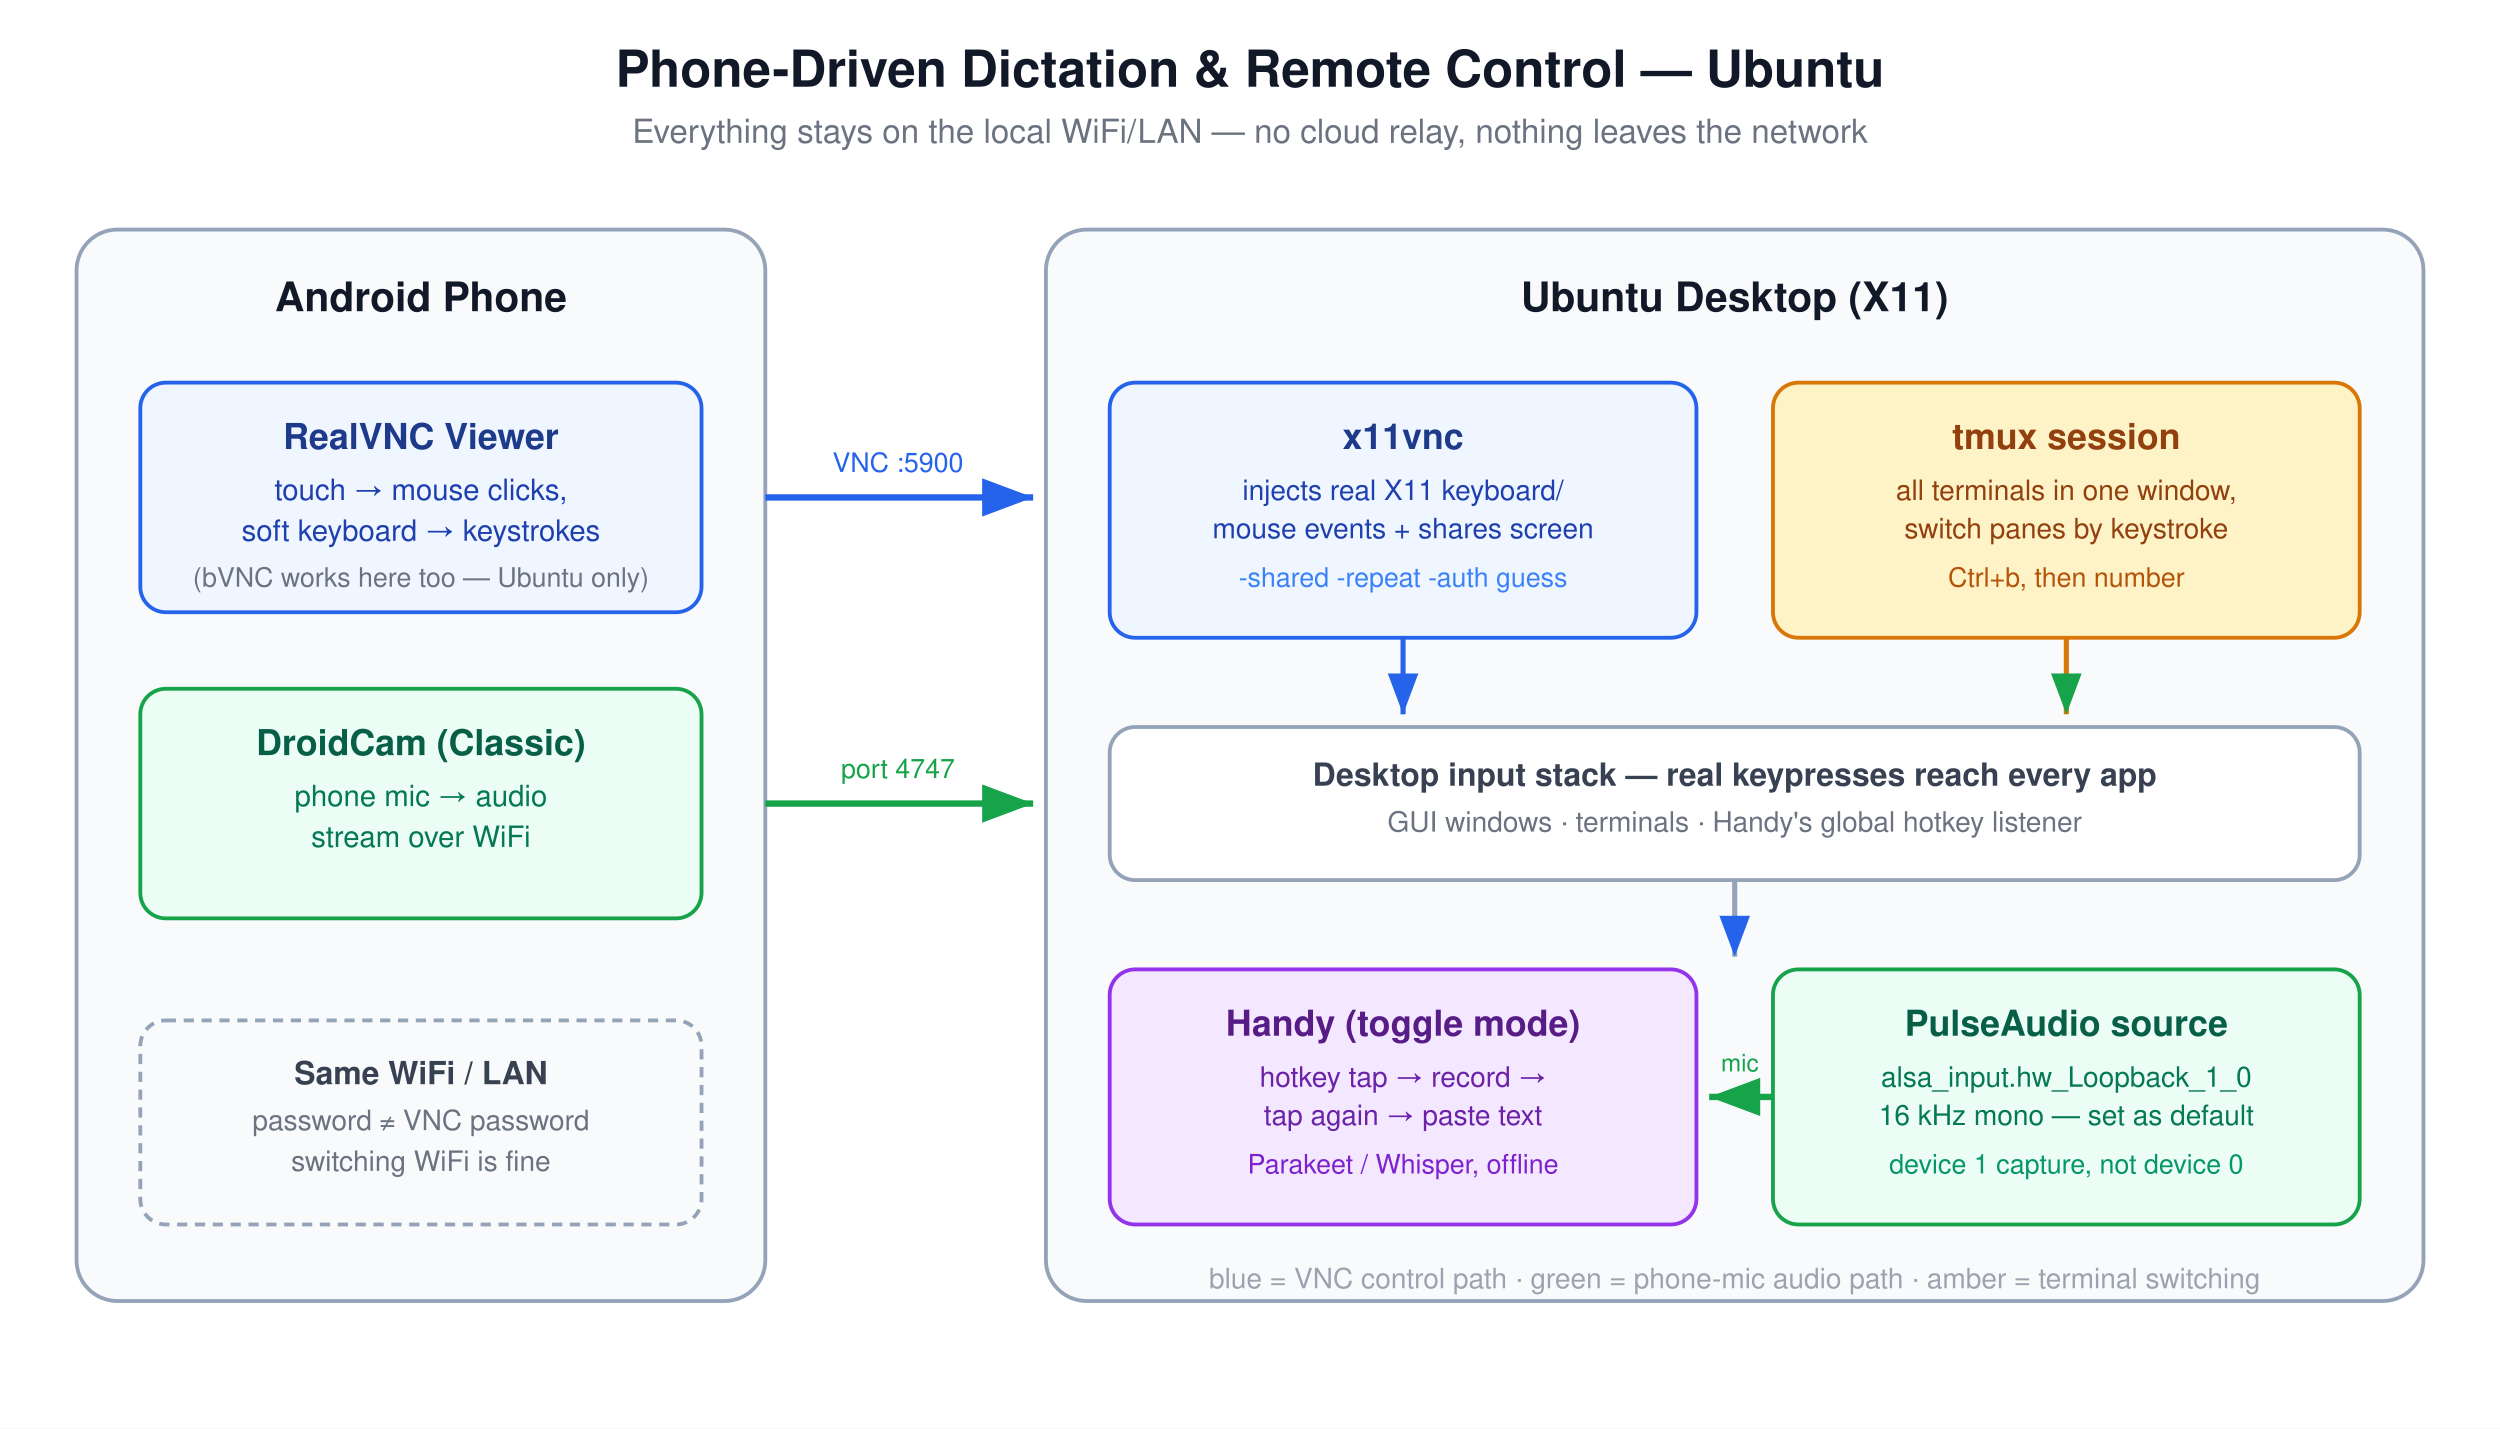
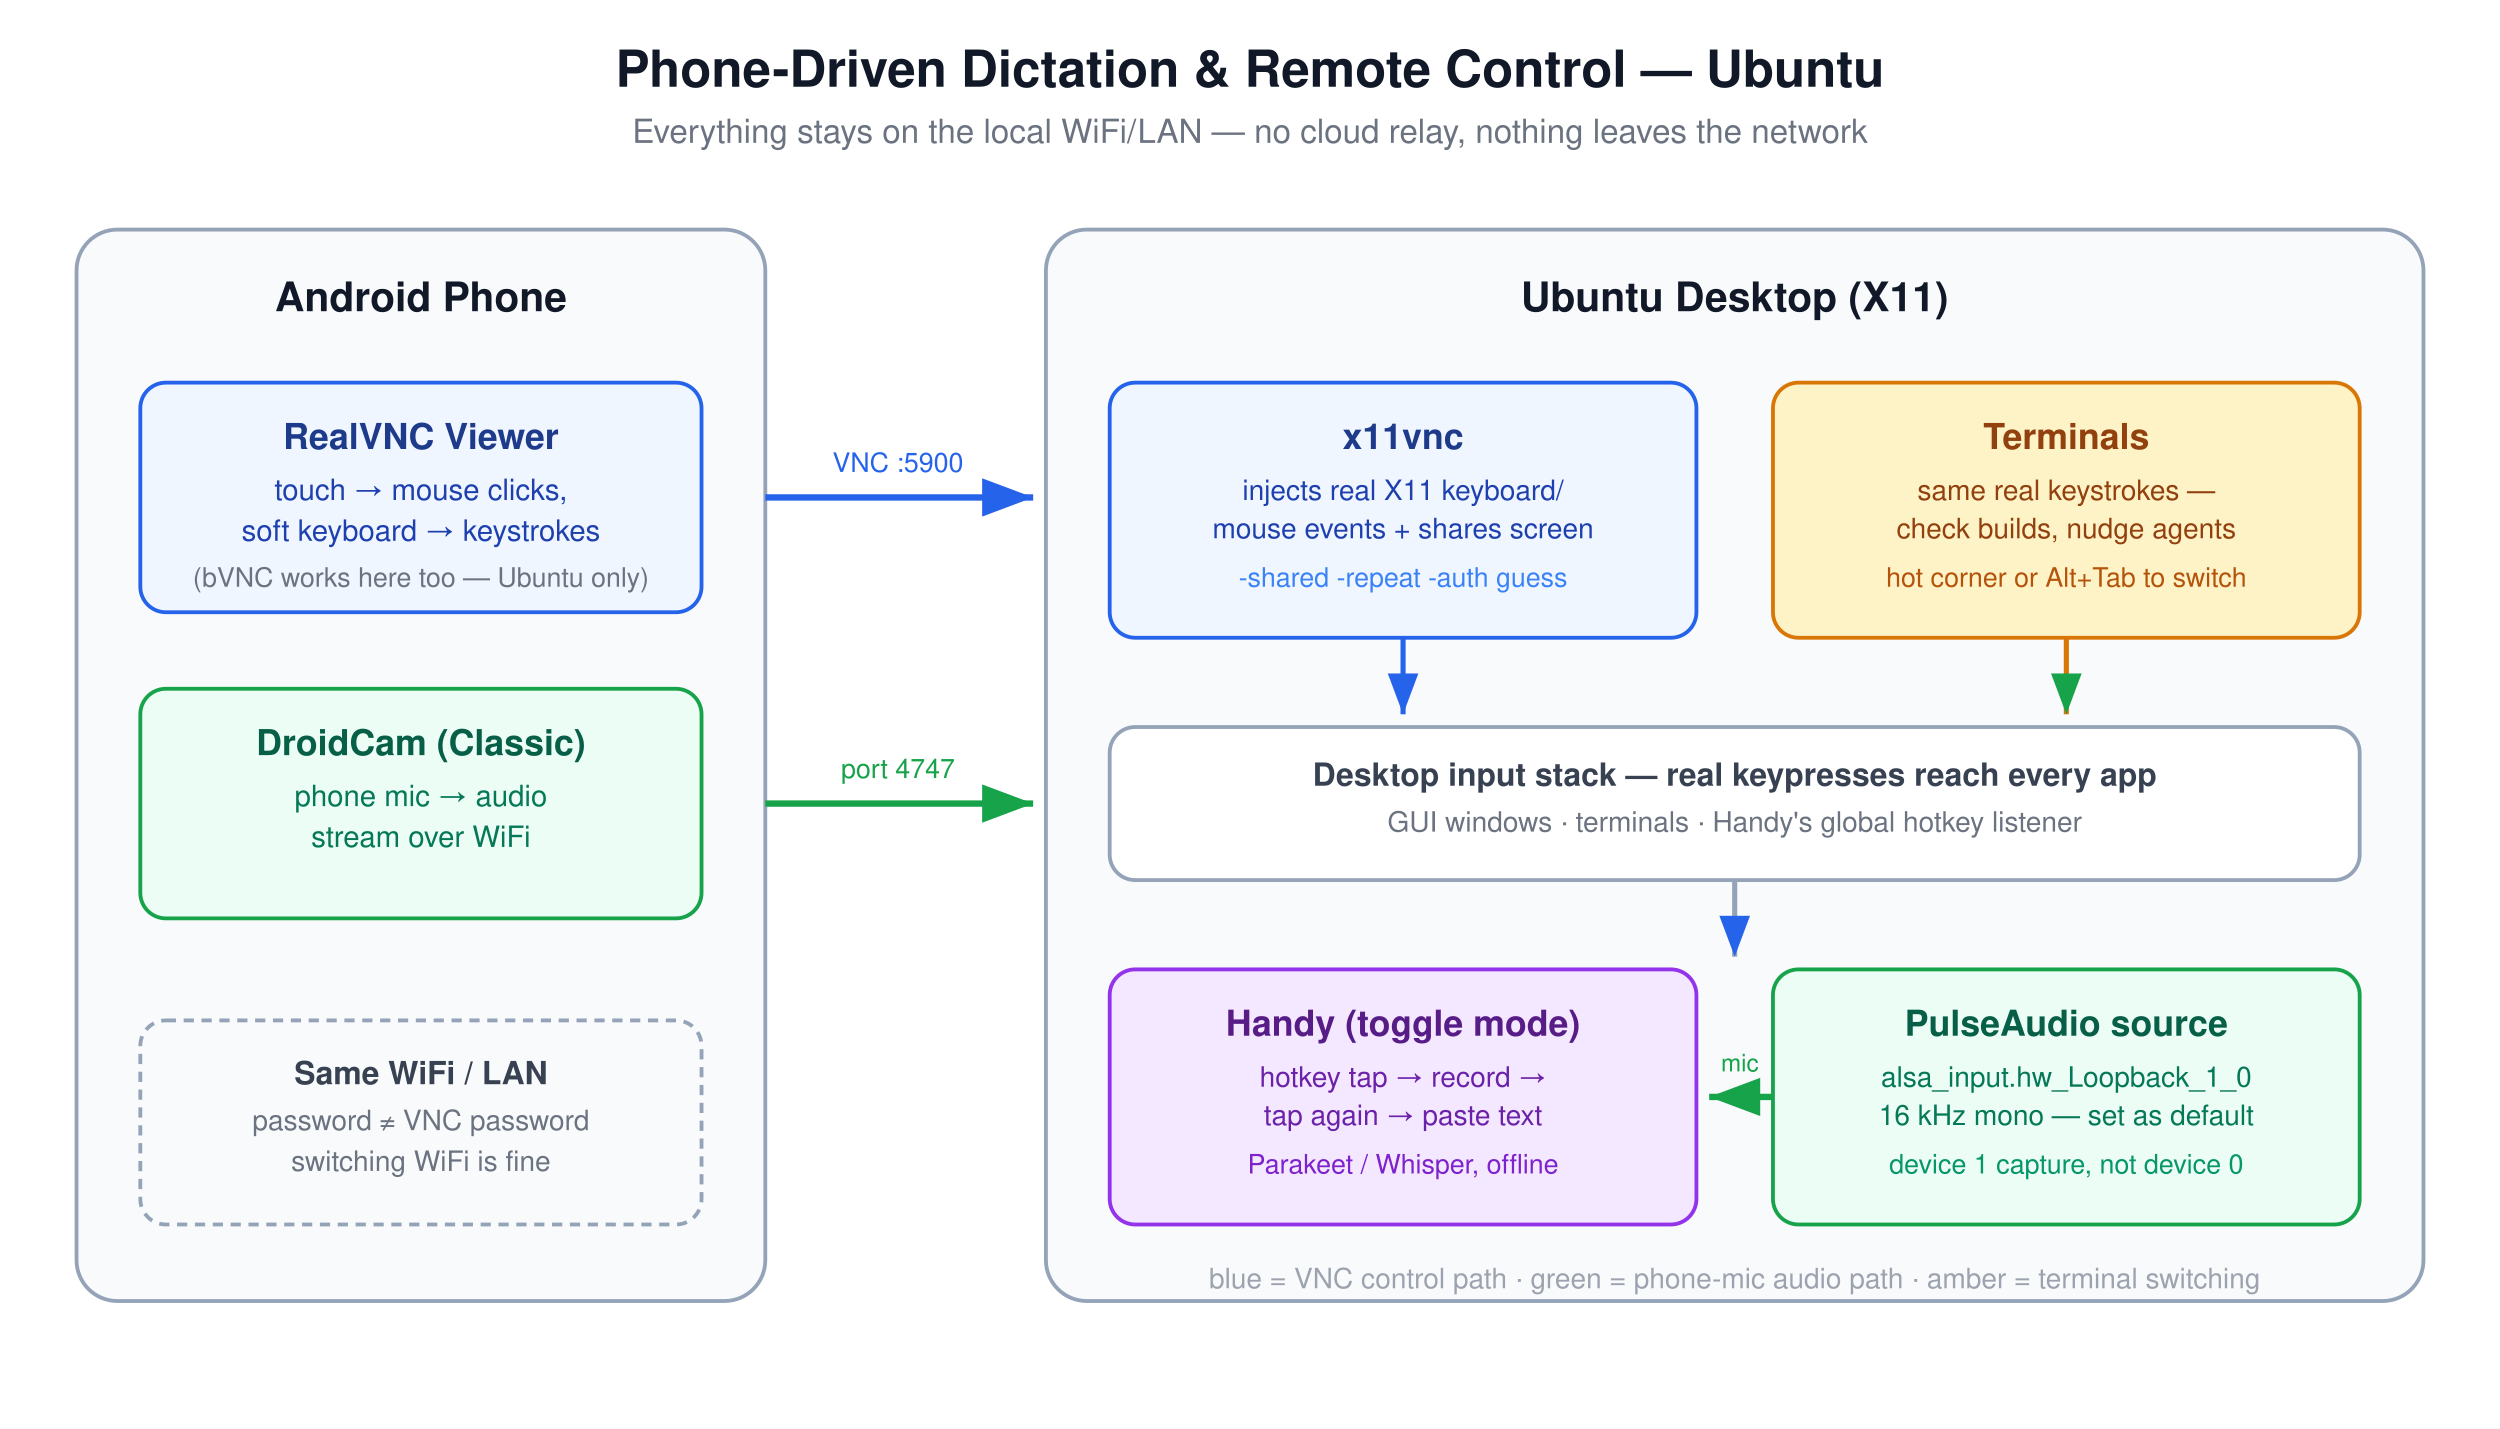
<svg xmlns="http://www.w3.org/2000/svg" viewBox="0 0 980 560" width="980" height="560" font-family="Helvetica, Arial, sans-serif">
  <defs>
    <marker id="arrowBlue" markerWidth="10" markerHeight="10" refX="8" refY="3" orient="auto" markerUnits="strokeWidth">
      <path d="M0,0 L8,3 L0,6 Z" fill="#2563eb" />
    </marker>
    <marker id="arrowGreen" markerWidth="10" markerHeight="10" refX="8" refY="3" orient="auto" markerUnits="strokeWidth">
      <path d="M0,0 L8,3 L0,6 Z" fill="#16a34a" />
    </marker>
  </defs>
  <rect x="0" y="0" width="980" height="560" fill="#ffffff" />
  <text x="490" y="34" text-anchor="middle" font-size="20" font-weight="700" fill="#111827">Phone-Driven Dictation &amp; Remote Control — Ubuntu</text>
  <text x="490" y="56" text-anchor="middle" font-size="13" fill="#6b7280">Everything stays on the local WiFi/LAN — no cloud relay, nothing leaves the network</text>
  <rect x="30" y="90" width="270" height="420" rx="16" fill="#f8fafc" stroke="#94a3b8" stroke-width="1.5" />
  <text x="165" y="122" text-anchor="middle" font-size="16" font-weight="700" fill="#111827">Android Phone</text>
  <rect x="55" y="150" width="220" height="90" rx="10" fill="#eff6ff" stroke="#2563eb" stroke-width="1.5" />
  <text x="165" y="176" text-anchor="middle" font-size="14" font-weight="700" fill="#1e3a8a">RealVNC Viewer</text>
  <text x="165" y="196" text-anchor="middle" font-size="11.5" fill="#1e40af">touch → mouse clicks,</text>
  <text x="165" y="212" text-anchor="middle" font-size="11.5" fill="#1e40af">soft keyboard → keystrokes</text>
  <text x="165" y="230" text-anchor="middle" font-size="10.5" fill="#6b7280">(bVNC works here too — Ubuntu only)</text>
  <rect x="55" y="270" width="220" height="90" rx="10" fill="#ecfdf5" stroke="#16a34a" stroke-width="1.5" />
  <text x="165" y="296" text-anchor="middle" font-size="14" font-weight="700" fill="#065f46">DroidCam (Classic)</text>
  <text x="165" y="316" text-anchor="middle" font-size="11.5" fill="#047857">phone mic → audio</text>
  <text x="165" y="332" text-anchor="middle" font-size="11.5" fill="#047857">stream over WiFi</text>
  <rect x="55" y="400" width="220" height="80" rx="10" fill="#f8fafc" stroke="#94a3b8" stroke-width="1.5" stroke-dasharray="4,3" />
  <text x="165" y="425" text-anchor="middle" font-size="12.5" font-weight="700" fill="#374151">Same WiFi / LAN</text>
  <text x="165" y="443" text-anchor="middle" font-size="11" fill="#6b7280">password ≠ VNC password</text>
  <text x="165" y="459" text-anchor="middle" font-size="11" fill="#6b7280">switching WiFi is fine</text>
  <line x1="300" y1="195" x2="405" y2="195" stroke="#2563eb" stroke-width="2.5" marker-end="url(#arrowBlue)" />
  <text x="352" y="185" text-anchor="middle" font-size="10.5" fill="#2563eb">VNC :5900</text>
  <line x1="300" y1="315" x2="405" y2="315" stroke="#16a34a" stroke-width="2.5" marker-end="url(#arrowGreen)" />
  <text x="352" y="305" text-anchor="middle" font-size="10.5" fill="#16a34a">port 4747</text>
  <rect x="410" y="90" width="540" height="420" rx="16" fill="#f8fafc" stroke="#94a3b8" stroke-width="1.5" />
  <text x="680" y="122" text-anchor="middle" font-size="16" font-weight="700" fill="#111827">Ubuntu Desktop (X11)</text>
  <rect x="435" y="150" width="230" height="100" rx="10" fill="#eff6ff" stroke="#2563eb" stroke-width="1.5" />
  <text x="550" y="176" text-anchor="middle" font-size="14" font-weight="700" fill="#1e3a8a">x11vnc</text>
  <text x="550" y="196" text-anchor="middle" font-size="11" fill="#1e40af">injects real X11 keyboard/</text>
  <text x="550" y="211" text-anchor="middle" font-size="11" fill="#1e40af">mouse events + shares screen</text>
  <text x="550" y="230" text-anchor="middle" font-size="10.5" fill="#3b82f6">-shared -repeat -auth guess</text>
  <rect x="695" y="150" width="230" height="100" rx="10" fill="#fef3c7" stroke="#d97706" stroke-width="1.5" />
-   <text x="810" y="176" text-anchor="middle" font-size="14" font-weight="700" fill="#92400e">tmux session</text>
-   <text x="810" y="196" text-anchor="middle" font-size="11" fill="#92400e">all terminals in one window,</text>
-   <text x="810" y="211" text-anchor="middle" font-size="11" fill="#92400e">switch panes by keystroke</text>
-   <text x="810" y="230" text-anchor="middle" font-size="10.5" fill="#b45309">Ctrl+b, then number</text>
+   <text x="810" y="176" text-anchor="middle" font-size="14" font-weight="700" fill="#92400e">Terminals</text>
+   <text x="810" y="196" text-anchor="middle" font-size="11" fill="#92400e">same real keystrokes —</text>
+   <text x="810" y="211" text-anchor="middle" font-size="11" fill="#92400e">check builds, nudge agents</text>
+   <text x="810" y="230" text-anchor="middle" font-size="10.5" fill="#b45309">hot corner or Alt+Tab to switch</text>
  <line x1="550" y1="250" x2="550" y2="280" stroke="#2563eb" stroke-width="2" marker-end="url(#arrowBlue)" />
  <line x1="810" y1="250" x2="810" y2="280" stroke="#d97706" stroke-width="2" marker-end="url(#arrowGreen)" />
  <rect x="435" y="285" width="490" height="60" rx="10" fill="#fff" stroke="#94a3b8" stroke-width="1.5" />
  <text x="680" y="308" text-anchor="middle" font-size="12.5" font-weight="700" fill="#374151">Desktop input stack — real keypresses reach every app</text>
  <text x="680" y="326" text-anchor="middle" font-size="11" fill="#6b7280">GUI windows · terminals · Handy's global hotkey listener</text>
  <line x1="680" y1="345" x2="680" y2="375" stroke="#94a3b8" stroke-width="2" marker-end="url(#arrowBlue)" />
  <rect x="435" y="380" width="230" height="100" rx="10" fill="#f3e8ff" stroke="#9333ea" stroke-width="1.5" />
  <text x="550" y="406" text-anchor="middle" font-size="14" font-weight="700" fill="#581c87">Handy (toggle mode)</text>
  <text x="550" y="426" text-anchor="middle" font-size="11" fill="#6b21a8">hotkey tap → record →</text>
  <text x="550" y="441" text-anchor="middle" font-size="11" fill="#6b21a8">tap again → paste text</text>
  <text x="550" y="460" text-anchor="middle" font-size="10.5" fill="#7e22ce">Parakeet / Whisper, offline</text>
  <rect x="695" y="380" width="230" height="100" rx="10" fill="#ecfdf5" stroke="#16a34a" stroke-width="1.5" />
  <text x="810" y="406" text-anchor="middle" font-size="14" font-weight="700" fill="#065f46">PulseAudio source</text>
  <text x="810" y="426" text-anchor="middle" font-size="11" fill="#047857">alsa_input.hw_Loopback_1_0</text>
  <text x="810" y="441" text-anchor="middle" font-size="11" fill="#047857">16 kHz mono — set as default</text>
  <text x="810" y="460" text-anchor="middle" font-size="10.5" fill="#059669">device 1 capture, not device 0</text>
  <line x1="695" y1="430" x2="670" y2="430" stroke="#16a34a" stroke-width="2.5" marker-end="url(#arrowGreen)" />
  <text x="682" y="420" text-anchor="middle" font-size="9.5" fill="#16a34a" transform="rotate(0 682 420)">mic</text>
  <text x="680" y="505" text-anchor="middle" font-size="11" fill="#9ca3af">blue = VNC control path   ·   green = phone-mic audio path   ·   amber = terminal switching</text>
</svg>
